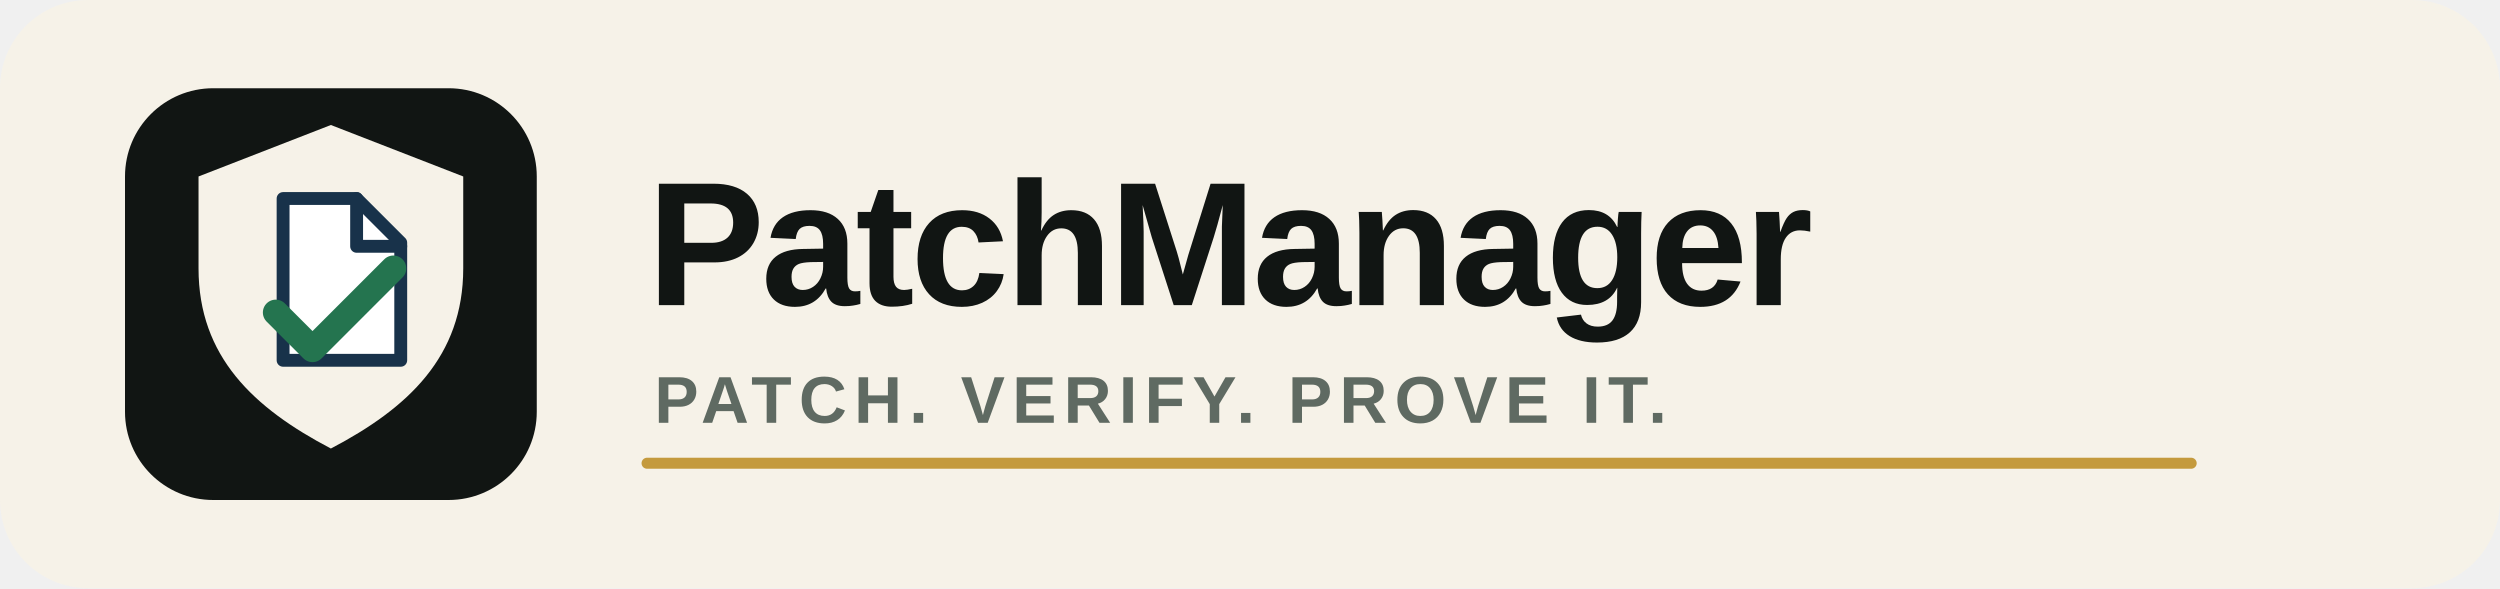
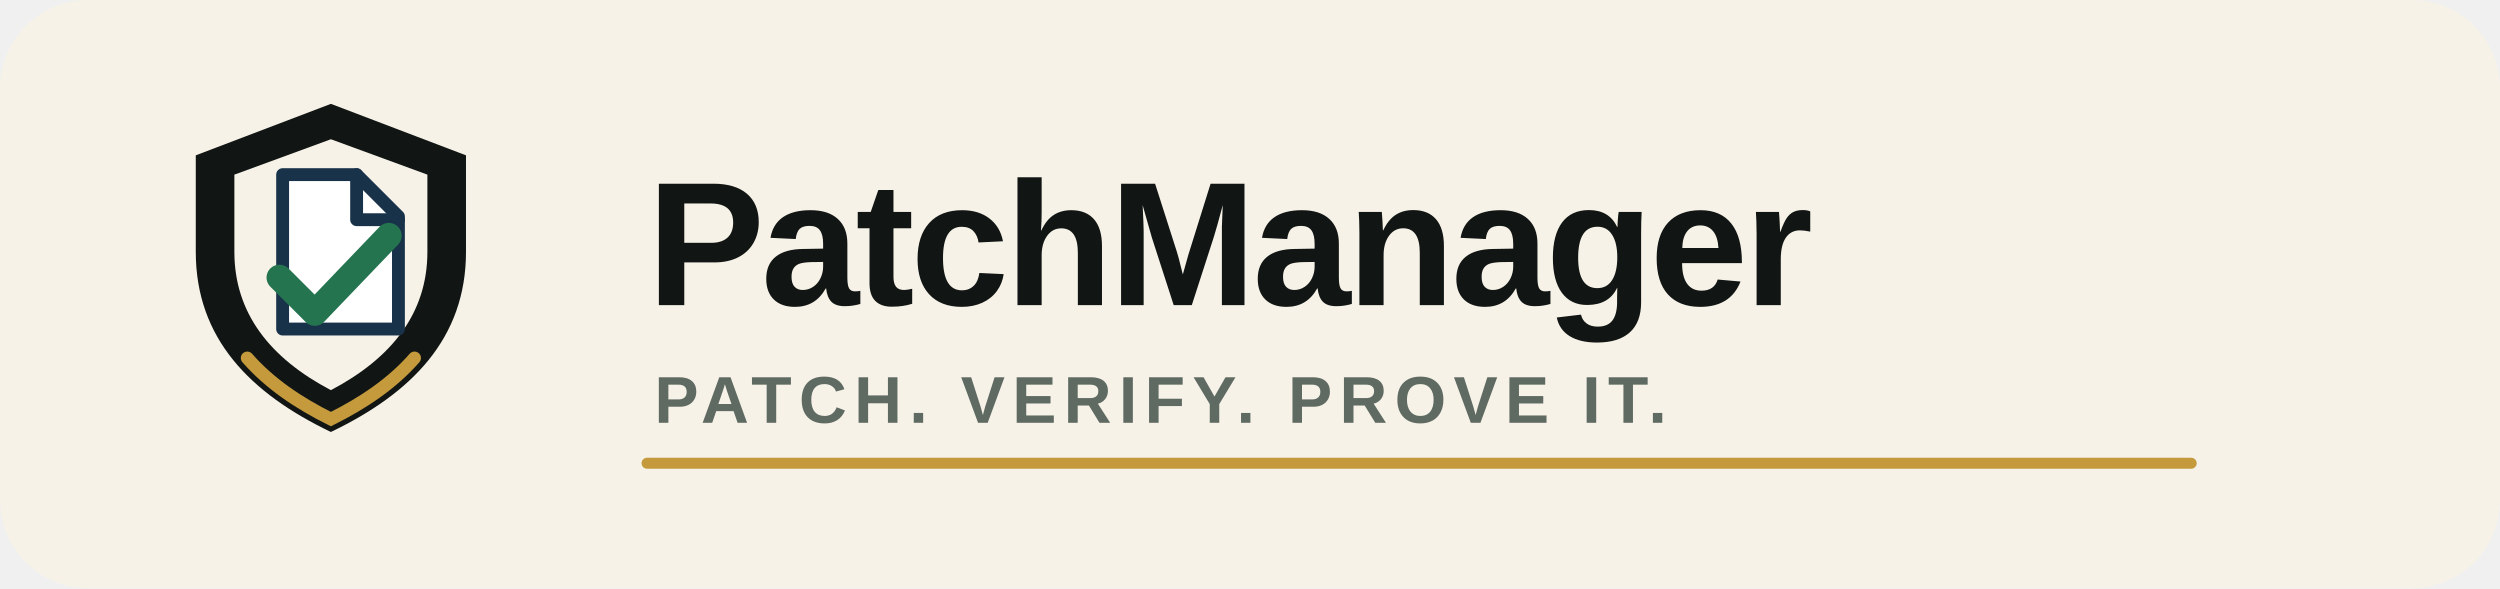
<svg xmlns="http://www.w3.org/2000/svg" viewBox="0 0 680 160" role="img" aria-labelledby="title desc">
  <rect width="680" height="160" rx="24" fill="#F6F2E8" />
-   <g transform="translate(34 24)">
-     <rect width="112" height="112" rx="24" fill="#111513" />
-     <path d="M56 10 92 24v25c0 24-15 38-36 49-21-11-36-25-36-49V24l36-14Z" fill="#F6F2E8" />
-     <path d="M43 30h20l12 12v32H43V30Z" fill="#FFFFFF" stroke="#18324A" stroke-width="3.5" stroke-linejoin="round" />
-     <path d="M63 30v13h12" fill="none" stroke="#18324A" stroke-width="3.5" stroke-linecap="round" stroke-linejoin="round" />
-     <path d="M41 61 51 71 73 49" fill="none" stroke="#24744F" stroke-width="7" stroke-linecap="round" stroke-linejoin="round" />
+   <g transform="translate(34 16) scale(.875)">
+     <rect width="128" height="128" rx="28" fill="#F6F2E8" />
+     <path d="M64 14 106 30v30c0 27-17 44-42 56-25-12-42-29-42-56V30l42-16Z" fill="#111513" />
+     <path d="M64 25 94 36v24c0 19-11 33-30 43-19-10-30-24-30-43V36l30-11Z" fill="#F6F2E8" />
+     <path d="M49 36h23l13 13v35H49V36Z" fill="#FFFFFF" stroke="#18324A" stroke-width="4" stroke-linejoin="round" />
+     <path d="M72 36v14h13" fill="none" stroke="#18324A" stroke-width="4" stroke-linecap="round" stroke-linejoin="round" />
+     <path d="M48 68 59 79 82 55" fill="none" stroke="#24744F" stroke-width="8" stroke-linecap="round" stroke-linejoin="round" />
+     <path d="M38 93c7 8 16 14 26 19 10-5 19-11 26-19" fill="none" stroke="#C49A3D" stroke-width="4" stroke-linecap="round" />
  </g>
  <g fill="#111513" font-family="Segoe UI Variable Display, Aptos Display, Segoe UI, Arial, sans-serif">
    <text x="176" y="83" font-size="48" font-weight="800" letter-spacing="-1">PatchManager</text>
    <text x="178" y="115" font-size="18" font-weight="650" fill="#5F6A62" letter-spacing="2">PATCH. VERIFY. PROVE IT.</text>
  </g>
  <path d="M176 126h420" stroke="#C49A3D" stroke-width="3" stroke-linecap="round" />
</svg>
